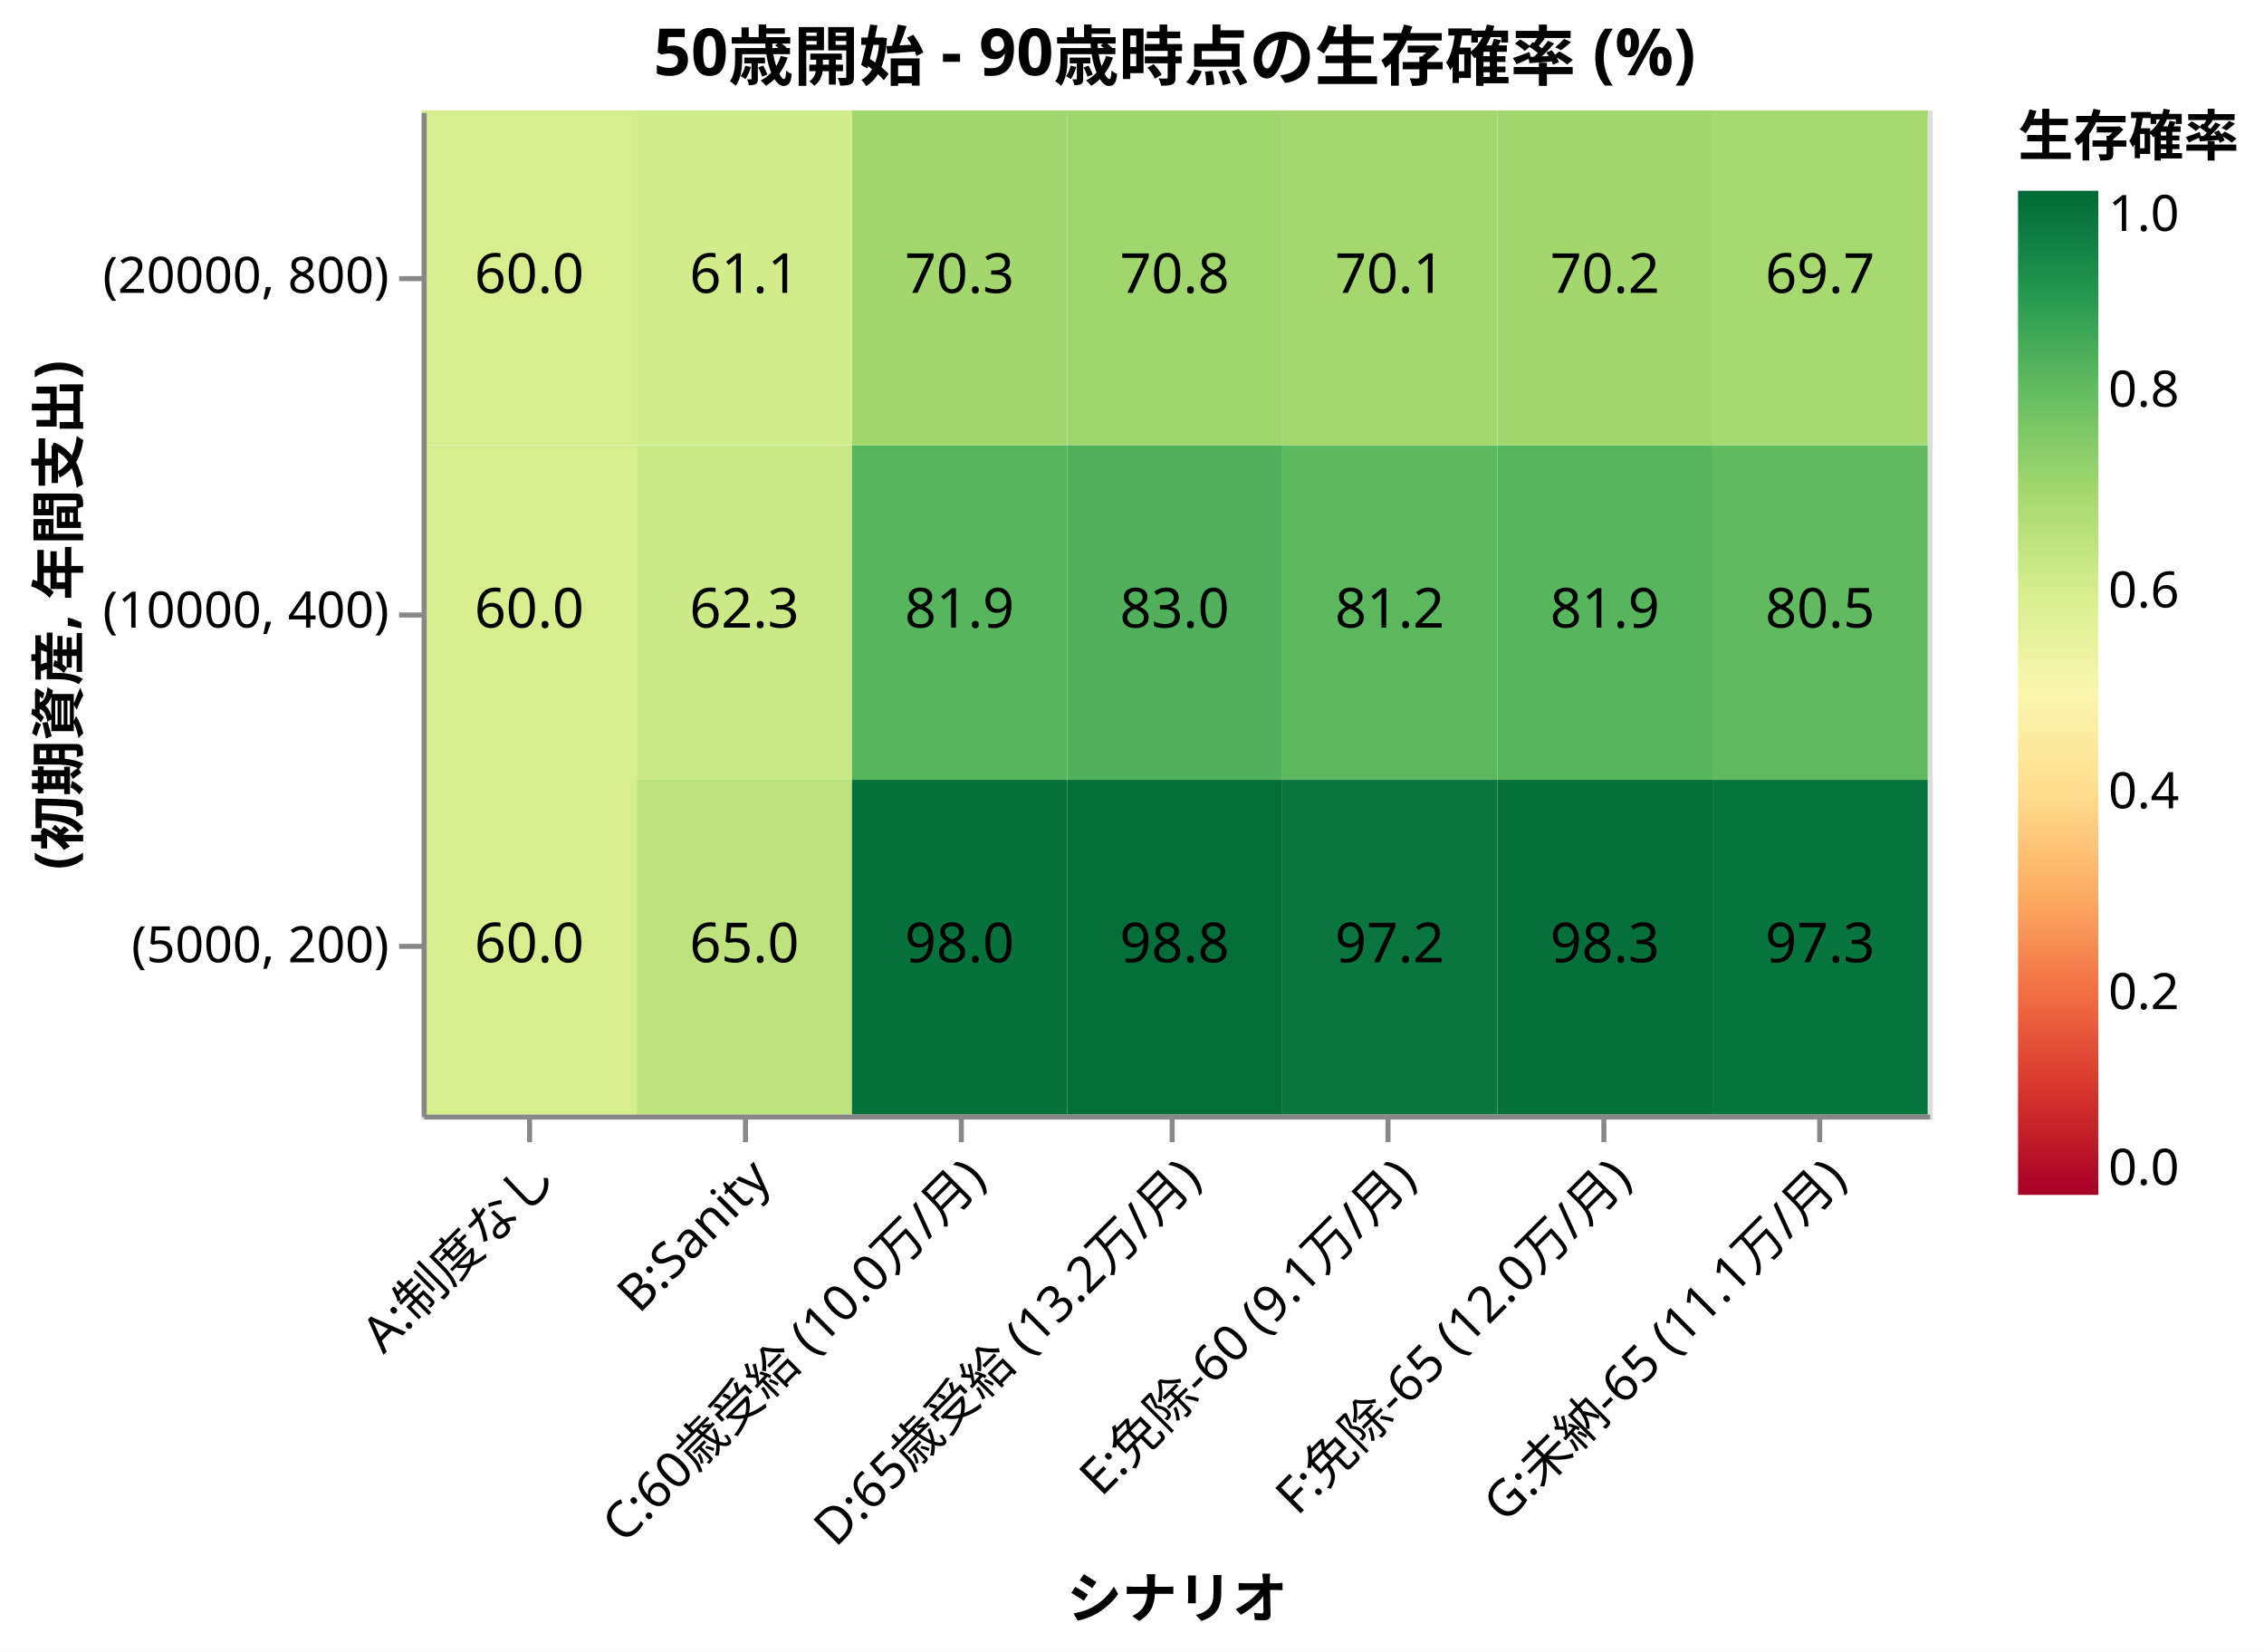
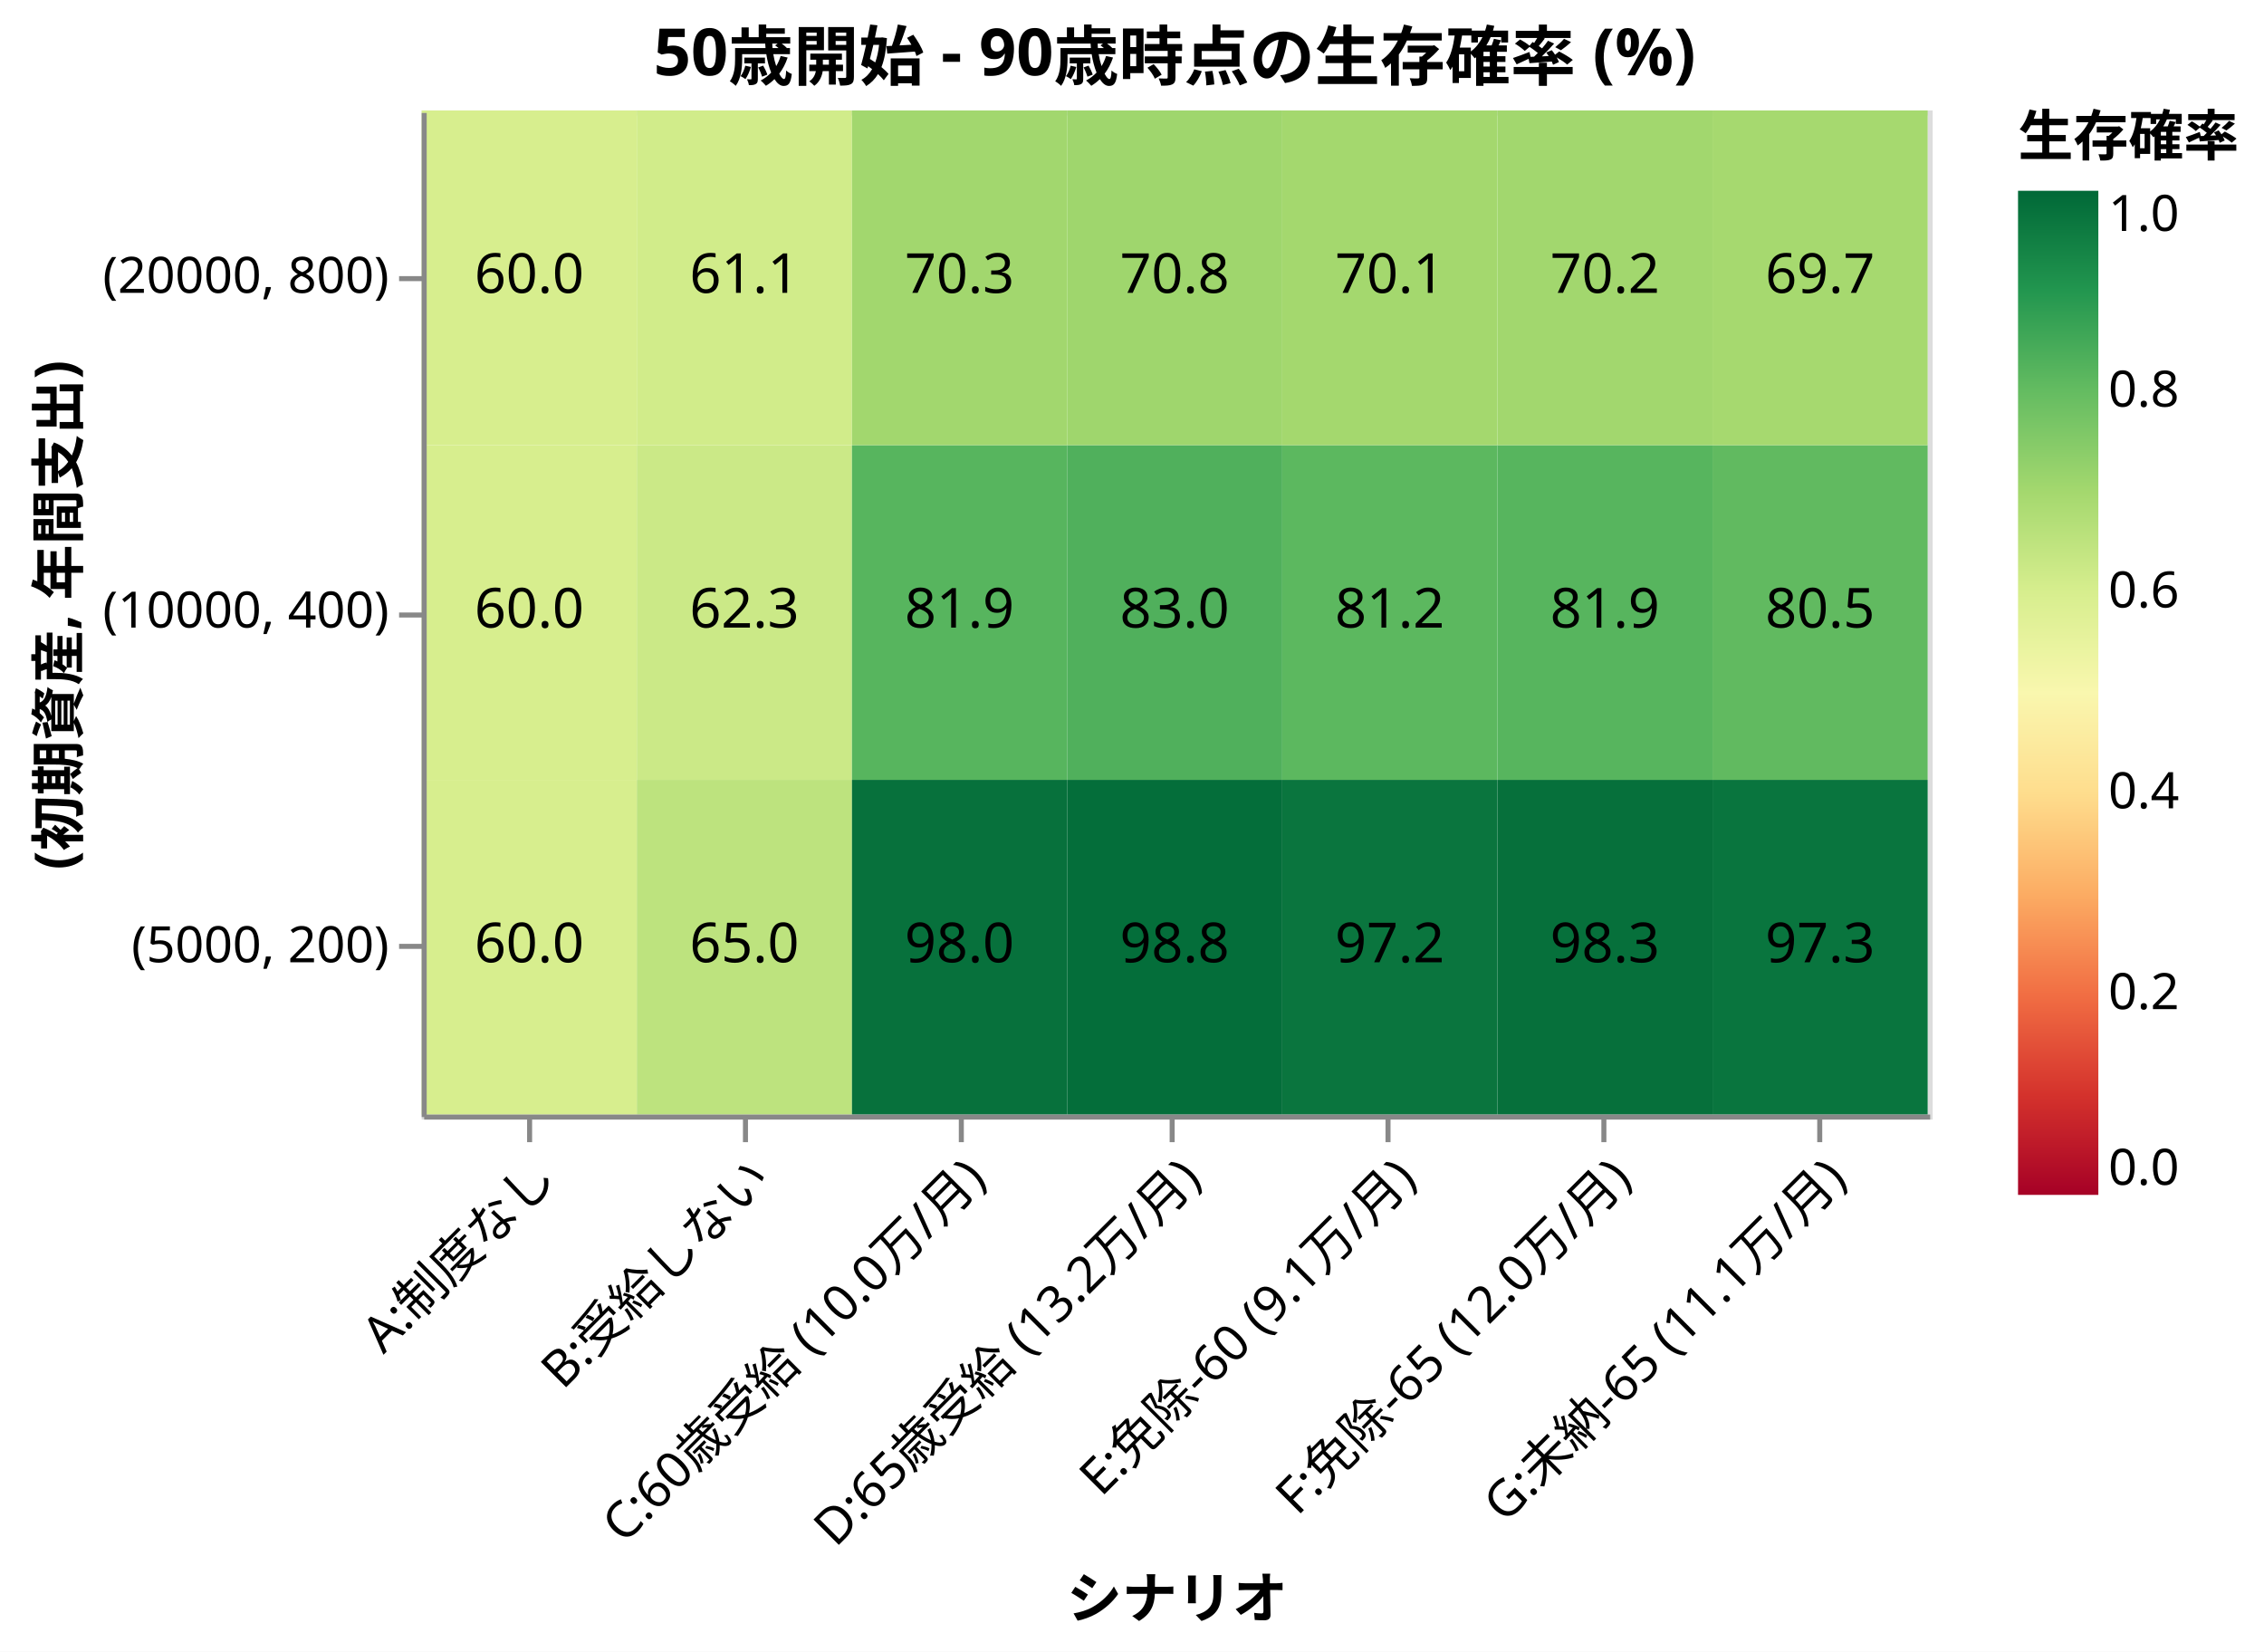
<svg xmlns="http://www.w3.org/2000/svg" version="1.1" class="marks" width="451" height="329" viewBox="0 0 451 329">
  <rect width="451" height="329" fill="white" />
  <g fill="none" stroke-miterlimit="10" transform="translate(84,22)">
    <g class="mark-group role-frame root" role="graphics-object" aria-roledescription="group mark container">
      <g transform="translate(0,0)">
        <path class="background" aria-hidden="true" d="M0.5,0.5h300v200h-300Z" stroke="#ddd" />
        <g>
          <g class="mark-rect role-mark layer_0_marks" role="graphics-object" aria-roledescription="rect mark container">
            <path aria-label="シナリオ: A:制度なし; (初期資産, 年間支出): (5000, 200); 生存確率: 0.6004" role="graphics-symbol" aria-roledescription="rect mark" d="M0,133.333h42.857v66.667h-42.857Z" fill="rgb(215, 238, 142)" />
-             <path aria-label="シナリオ: B:Sanity; (初期資産, 年間支出): (5000, 200); 生存確率: 0.6504" role="graphics-symbol" aria-roledescription="rect mark" d="M42.857,133.333h42.857v66.667h-42.857Z" fill="rgb(189, 227, 126)" />
+             <path aria-label="シナリオ: B:受給しない; (初期資産, 年間支出): (5000, 200); 生存確率: 0.6504" role="graphics-symbol" aria-roledescription="rect mark" d="M42.857,133.333h42.857v66.667h-42.857Z" fill="rgb(189, 227, 126)" />
            <path aria-label="シナリオ: C:60歳受給 (10.0万/月); (初期資産, 年間支出): (5000, 200); 生存確率: 0.9796" role="graphics-symbol" aria-roledescription="rect mark" d="M85.714,133.333h42.857v66.667h-42.857Z" fill="rgb(7, 113, 60)" />
            <path aria-label="シナリオ: D:65歳受給 (13.2万/月); (初期資産, 年間支出): (5000, 200); 生存確率: 0.988" role="graphics-symbol" aria-roledescription="rect mark" d="M128.571,133.333h42.857v66.667h-42.857Z" fill="rgb(4, 110, 58)" />
            <path aria-label="シナリオ: E:免除-60 (9.1万/月); (初期資産, 年間支出): (5000, 200); 生存確率: 0.9716" role="graphics-symbol" aria-roledescription="rect mark" d="M171.429,133.333h42.857v66.667h-42.857Z" fill="rgb(10, 117, 62)" />
            <path aria-label="シナリオ: F:免除-65 (12.0万/月); (初期資産, 年間支出): (5000, 200); 生存確率: 0.9832" role="graphics-symbol" aria-roledescription="rect mark" d="M214.286,133.333h42.857v66.667h-42.857Z" fill="rgb(6, 112, 59)" />
            <path aria-label="シナリオ: G:未納-65 (11.1万/月); (初期資産, 年間支出): (5000, 200); 生存確率: 0.9726" role="graphics-symbol" aria-roledescription="rect mark" d="M257.143,133.333h42.857v66.667h-42.857Z" fill="rgb(9, 117, 62)" />
            <path aria-label="シナリオ: A:制度なし; (初期資産, 年間支出): (10000, 400); 生存確率: 0.6004" role="graphics-symbol" aria-roledescription="rect mark" d="M0,66.667h42.857v66.667h-42.857Z" fill="rgb(215, 238, 142)" />
-             <path aria-label="シナリオ: B:Sanity; (初期資産, 年間支出): (10000, 400); 生存確率: 0.6228" role="graphics-symbol" aria-roledescription="rect mark" d="M42.857,66.667h42.857v66.667h-42.857Z" fill="rgb(203, 233, 135)" />
+             <path aria-label="シナリオ: B:受給しない; (初期資産, 年間支出): (10000, 400); 生存確率: 0.6228" role="graphics-symbol" aria-roledescription="rect mark" d="M42.857,66.667h42.857v66.667h-42.857Z" fill="rgb(203, 233, 135)" />
            <path aria-label="シナリオ: C:60歳受給 (10.0万/月); (初期資産, 年間支出): (10000, 400); 生存確率: 0.819" role="graphics-symbol" aria-roledescription="rect mark" d="M85.714,66.667h42.857v66.667h-42.857Z" fill="rgb(87, 181, 94)" />
            <path aria-label="シナリオ: D:65歳受給 (13.2万/月); (初期資産, 年間支出): (10000, 400); 生存確率: 0.8304" role="graphics-symbol" aria-roledescription="rect mark" d="M128.571,66.667h42.857v66.667h-42.857Z" fill="rgb(80, 176, 92)" />
            <path aria-label="シナリオ: E:免除-60 (9.1万/月); (初期資産, 年間支出): (10000, 400); 生存確率: 0.8116" role="graphics-symbol" aria-roledescription="rect mark" d="M171.429,66.667h42.857v66.667h-42.857Z" fill="rgb(92, 184, 95)" />
            <path aria-label="シナリオ: F:免除-65 (12.0万/月); (初期資産, 年間支出): (10000, 400); 生存確率: 0.8194" role="graphics-symbol" aria-roledescription="rect mark" d="M214.286,66.667h42.857v66.667h-42.857Z" fill="rgb(87, 181, 94)" />
            <path aria-label="シナリオ: G:未納-65 (11.1万/月); (初期資産, 年間支出): (10000, 400); 生存確率: 0.8046" role="graphics-symbol" aria-roledescription="rect mark" d="M257.143,66.667h42.857v66.667h-42.857Z" fill="rgb(97, 186, 96)" />
            <path aria-label="シナリオ: A:制度なし; (初期資産, 年間支出): (20000, 800); 生存確率: 0.6004" role="graphics-symbol" aria-roledescription="rect mark" d="M0,0h42.857v66.667h-42.857Z" fill="rgb(215, 238, 142)" />
-             <path aria-label="シナリオ: B:Sanity; (初期資産, 年間支出): (20000, 800); 生存確率: 0.611" role="graphics-symbol" aria-roledescription="rect mark" d="M42.857,0h42.857v66.667h-42.857Z" fill="rgb(209, 236, 138)" />
+             <path aria-label="シナリオ: B:受給しない; (初期資産, 年間支出): (20000, 800); 生存確率: 0.611" role="graphics-symbol" aria-roledescription="rect mark" d="M42.857,0h42.857v66.667h-42.857Z" fill="rgb(209, 236, 138)" />
            <path aria-label="シナリオ: C:60歳受給 (10.0万/月); (初期資産, 年間支出): (20000, 800); 生存確率: 0.7032" role="graphics-symbol" aria-roledescription="rect mark" d="M85.714,0h42.857v66.667h-42.857Z" fill="rgb(162, 215, 110)" />
            <path aria-label="シナリオ: D:65歳受給 (13.2万/月); (初期資産, 年間支出): (20000, 800); 生存確率: 0.7076" role="graphics-symbol" aria-roledescription="rect mark" d="M128.571,0h42.857v66.667h-42.857Z" fill="rgb(159, 214, 109)" />
            <path aria-label="シナリオ: E:免除-60 (9.1万/月); (初期資産, 年間支出): (20000, 800); 生存確率: 0.7006" role="graphics-symbol" aria-roledescription="rect mark" d="M171.429,0h42.857v66.667h-42.857Z" fill="rgb(164, 216, 110)" />
            <path aria-label="シナリオ: F:免除-65 (12.0万/月); (初期資産, 年間支出): (20000, 800); 生存確率: 0.7024" role="graphics-symbol" aria-roledescription="rect mark" d="M214.286,0h42.857v66.667h-42.857Z" fill="rgb(162, 215, 110)" />
            <path aria-label="シナリオ: G:未納-65 (11.1万/月); (初期資産, 年間支出): (20000, 800); 生存確率: 0.6966" role="graphics-symbol" aria-roledescription="rect mark" d="M257.143,0h42.857v66.667h-42.857Z" fill="rgb(166, 217, 111)" />
          </g>
          <g class="mark-text role-mark layer_1_marks" role="graphics-object" aria-roledescription="text mark container">
            <text aria-label="シナリオ: A:制度なし; (初期資産, 年間支出): (5000, 200); survival_rate_pct: 60.0" role="graphics-symbol" aria-roledescription="text mark" text-anchor="middle" transform="translate(21.42857,169.6667)" font-family="sans-serif" font-size="11px" fill="black">60.0</text>
-             <text aria-label="シナリオ: B:Sanity; (初期資産, 年間支出): (5000, 200); survival_rate_pct: 65.0" role="graphics-symbol" aria-roledescription="text mark" text-anchor="middle" transform="translate(64.28571,169.6667)" font-family="sans-serif" font-size="11px" fill="black">65.0</text>
+             <text aria-label="シナリオ: B:受給しない; (初期資産, 年間支出): (5000, 200); survival_rate_pct: 65.0" role="graphics-symbol" aria-roledescription="text mark" text-anchor="middle" transform="translate(64.28571,169.6667)" font-family="sans-serif" font-size="11px" fill="black">65.0</text>
            <text aria-label="シナリオ: C:60歳受給 (10.0万/月); (初期資産, 年間支出): (5000, 200); survival_rate_pct: 98.0" role="graphics-symbol" aria-roledescription="text mark" text-anchor="middle" transform="translate(107.1429,169.6667)" font-family="sans-serif" font-size="11px" fill="black">98.0</text>
            <text aria-label="シナリオ: D:65歳受給 (13.2万/月); (初期資産, 年間支出): (5000, 200); survival_rate_pct: 98.8" role="graphics-symbol" aria-roledescription="text mark" text-anchor="middle" transform="translate(150,169.6667)" font-family="sans-serif" font-size="11px" fill="black">98.8</text>
            <text aria-label="シナリオ: E:免除-60 (9.1万/月); (初期資産, 年間支出): (5000, 200); survival_rate_pct: 97.2" role="graphics-symbol" aria-roledescription="text mark" text-anchor="middle" transform="translate(192.8571,169.6667)" font-family="sans-serif" font-size="11px" fill="black">97.2</text>
            <text aria-label="シナリオ: F:免除-65 (12.0万/月); (初期資産, 年間支出): (5000, 200); survival_rate_pct: 98.3" role="graphics-symbol" aria-roledescription="text mark" text-anchor="middle" transform="translate(235.7143,169.6667)" font-family="sans-serif" font-size="11px" fill="black">98.3</text>
            <text aria-label="シナリオ: G:未納-65 (11.1万/月); (初期資産, 年間支出): (5000, 200); survival_rate_pct: 97.3" role="graphics-symbol" aria-roledescription="text mark" text-anchor="middle" transform="translate(278.5714,169.6667)" font-family="sans-serif" font-size="11px" fill="black">97.3</text>
            <text aria-label="シナリオ: A:制度なし; (初期資産, 年間支出): (10000, 400); survival_rate_pct: 60.0" role="graphics-symbol" aria-roledescription="text mark" text-anchor="middle" transform="translate(21.42857,103)" font-family="sans-serif" font-size="11px" fill="black">60.0</text>
-             <text aria-label="シナリオ: B:Sanity; (初期資産, 年間支出): (10000, 400); survival_rate_pct: 62.3" role="graphics-symbol" aria-roledescription="text mark" text-anchor="middle" transform="translate(64.28571,103)" font-family="sans-serif" font-size="11px" fill="black">62.3</text>
+             <text aria-label="シナリオ: B:受給しない; (初期資産, 年間支出): (10000, 400); survival_rate_pct: 62.3" role="graphics-symbol" aria-roledescription="text mark" text-anchor="middle" transform="translate(64.28571,103)" font-family="sans-serif" font-size="11px" fill="black">62.3</text>
            <text aria-label="シナリオ: C:60歳受給 (10.0万/月); (初期資産, 年間支出): (10000, 400); survival_rate_pct: 81.9" role="graphics-symbol" aria-roledescription="text mark" text-anchor="middle" transform="translate(107.1429,103)" font-family="sans-serif" font-size="11px" fill="black">81.9</text>
            <text aria-label="シナリオ: D:65歳受給 (13.2万/月); (初期資産, 年間支出): (10000, 400); survival_rate_pct: 83.0" role="graphics-symbol" aria-roledescription="text mark" text-anchor="middle" transform="translate(150,103)" font-family="sans-serif" font-size="11px" fill="black">83.0</text>
            <text aria-label="シナリオ: E:免除-60 (9.1万/月); (初期資産, 年間支出): (10000, 400); survival_rate_pct: 81.2" role="graphics-symbol" aria-roledescription="text mark" text-anchor="middle" transform="translate(192.8571,103)" font-family="sans-serif" font-size="11px" fill="black">81.2</text>
            <text aria-label="シナリオ: F:免除-65 (12.0万/月); (初期資産, 年間支出): (10000, 400); survival_rate_pct: 81.9" role="graphics-symbol" aria-roledescription="text mark" text-anchor="middle" transform="translate(235.7143,103)" font-family="sans-serif" font-size="11px" fill="black">81.9</text>
            <text aria-label="シナリオ: G:未納-65 (11.1万/月); (初期資産, 年間支出): (10000, 400); survival_rate_pct: 80.5" role="graphics-symbol" aria-roledescription="text mark" text-anchor="middle" transform="translate(278.5714,103)" font-family="sans-serif" font-size="11px" fill="black">80.5</text>
            <text aria-label="シナリオ: A:制度なし; (初期資産, 年間支出): (20000, 800); survival_rate_pct: 60.0" role="graphics-symbol" aria-roledescription="text mark" text-anchor="middle" transform="translate(21.42857,36.33333)" font-family="sans-serif" font-size="11px" fill="black">60.0</text>
-             <text aria-label="シナリオ: B:Sanity; (初期資産, 年間支出): (20000, 800); survival_rate_pct: 61.1" role="graphics-symbol" aria-roledescription="text mark" text-anchor="middle" transform="translate(64.28571,36.33333)" font-family="sans-serif" font-size="11px" fill="black">61.1</text>
+             <text aria-label="シナリオ: B:受給しない; (初期資産, 年間支出): (20000, 800); survival_rate_pct: 61.1" role="graphics-symbol" aria-roledescription="text mark" text-anchor="middle" transform="translate(64.28571,36.33333)" font-family="sans-serif" font-size="11px" fill="black">61.1</text>
            <text aria-label="シナリオ: C:60歳受給 (10.0万/月); (初期資産, 年間支出): (20000, 800); survival_rate_pct: 70.3" role="graphics-symbol" aria-roledescription="text mark" text-anchor="middle" transform="translate(107.1429,36.33333)" font-family="sans-serif" font-size="11px" fill="black">70.3</text>
            <text aria-label="シナリオ: D:65歳受給 (13.2万/月); (初期資産, 年間支出): (20000, 800); survival_rate_pct: 70.8" role="graphics-symbol" aria-roledescription="text mark" text-anchor="middle" transform="translate(150,36.33333)" font-family="sans-serif" font-size="11px" fill="black">70.8</text>
            <text aria-label="シナリオ: E:免除-60 (9.1万/月); (初期資産, 年間支出): (20000, 800); survival_rate_pct: 70.1" role="graphics-symbol" aria-roledescription="text mark" text-anchor="middle" transform="translate(192.8571,36.33333)" font-family="sans-serif" font-size="11px" fill="black">70.1</text>
            <text aria-label="シナリオ: F:免除-65 (12.0万/月); (初期資産, 年間支出): (20000, 800); survival_rate_pct: 70.2" role="graphics-symbol" aria-roledescription="text mark" text-anchor="middle" transform="translate(235.7143,36.33333)" font-family="sans-serif" font-size="11px" fill="black">70.2</text>
            <text aria-label="シナリオ: G:未納-65 (11.1万/月); (初期資産, 年間支出): (20000, 800); survival_rate_pct: 69.7" role="graphics-symbol" aria-roledescription="text mark" text-anchor="middle" transform="translate(278.5714,36.33333)" font-family="sans-serif" font-size="11px" fill="black">69.7</text>
          </g>
          <g class="mark-group role-legend" role="graphics-symbol" aria-roledescription="legend" aria-label="Gradient legend titled '生存確率' for fill color with values from 0.0 to 1.0">
            <g transform="translate(318,0)">
              <path class="background" aria-hidden="true" d="M0,0h44v216h-44Z" pointer-events="none" />
              <g>
                <g class="mark-group role-legend-entry">
                  <g transform="translate(0,16)">
                    <path class="background" aria-hidden="true" d="M0,0h0v0h0Z" pointer-events="none" />
                    <g>
                      <g class="mark-rect role-legend-gradient" pointer-events="none">
                        <path d="M0,0h16v200h-16Z" fill="url(#gradient_5)" stroke="#ddd" stroke-width="0" opacity="1" />
                      </g>
                      <g class="mark-text role-legend-label" pointer-events="none">
                        <text text-anchor="start" transform="translate(18,198)" font-family="sans-serif" font-size="10px" fill="#000" opacity="1">0.0</text>
                        <text text-anchor="start" transform="translate(18,163)" font-family="sans-serif" font-size="10px" fill="#000" opacity="1">0.2</text>
                        <text text-anchor="start" transform="translate(18,123)" font-family="sans-serif" font-size="10px" fill="#000" opacity="1">0.4</text>
                        <text text-anchor="start" transform="translate(18,83)" font-family="sans-serif" font-size="10px" fill="#000" opacity="1">0.6</text>
                        <text text-anchor="start" transform="translate(18,43)" font-family="sans-serif" font-size="10px" fill="#000" opacity="1">0.8</text>
                        <text text-anchor="start" transform="translate(18,8)" font-family="sans-serif" font-size="10px" fill="#000" opacity="1">1.0</text>
                      </g>
                    </g>
                    <path class="foreground" aria-hidden="true" d="" pointer-events="none" display="none" />
                  </g>
                </g>
                <g class="mark-text role-legend-title" pointer-events="none">
                  <text text-anchor="start" transform="translate(0,9)" font-family="sans-serif" font-size="11px" font-weight="bold" fill="#000" opacity="1">生存確率</text>
                </g>
              </g>
              <path class="foreground" aria-hidden="true" d="" pointer-events="none" display="none" />
            </g>
          </g>
          <g class="mark-group role-title">
            <g transform="translate(150,-17)">
              <path class="background" aria-hidden="true" d="M0,0h0v0h0Z" pointer-events="none" />
              <g>
                <g class="mark-text role-title-text" role="graphics-symbol" aria-roledescription="title" aria-label="Title text '50歳開始 - 90歳時点の生存確率 (%)'" pointer-events="none">
                  <text text-anchor="middle" transform="translate(0,10)" font-family="sans-serif" font-size="13px" font-weight="bold" fill="#000" opacity="1">50歳開始 - 90歳時点の生存確率 (%)</text>
                </g>
              </g>
              <path class="foreground" aria-hidden="true" d="" pointer-events="none" display="none" />
            </g>
          </g>
-           <g class="mark-group role-axis" role="graphics-symbol" aria-roledescription="axis" aria-label="X-axis titled 'シナリオ' for a discrete scale with 7 values: A:制度なし, B:Sanity, C:60歳受給 (10.0万/月), D:65歳受給 (13.2万/月), E:免除-60 (9.1万/月), F:免除-65 (12.0万/月), G:未納-65 (11.1万/月)">
+           <g class="mark-group role-axis" role="graphics-symbol" aria-roledescription="axis" aria-label="X-axis titled 'シナリオ' for a discrete scale with 7 values: A:制度なし, B:受給しない, C:60歳受給 (10.0万/月), D:65歳受給 (13.2万/月), E:免除-60 (9.1万/月), F:免除-65 (12.0万/月), G:未納-65 (11.1万/月)">
            <g transform="translate(0.5,200.5)">
              <path class="background" aria-hidden="true" d="M0,0h0v0h0Z" pointer-events="none" />
              <g>
                <g class="mark-rule role-axis-tick" pointer-events="none">
                  <line transform="translate(21,0)" x2="0" y2="5" stroke="#888" stroke-width="1" opacity="1" />
                  <line transform="translate(64,0)" x2="0" y2="5" stroke="#888" stroke-width="1" opacity="1" />
                  <line transform="translate(107,0)" x2="0" y2="5" stroke="#888" stroke-width="1" opacity="1" />
                  <line transform="translate(149,0)" x2="0" y2="5" stroke="#888" stroke-width="1" opacity="1" />
                  <line transform="translate(192,0)" x2="0" y2="5" stroke="#888" stroke-width="1" opacity="1" />
                  <line transform="translate(235,0)" x2="0" y2="5" stroke="#888" stroke-width="1" opacity="1" />
                  <line transform="translate(278,0)" x2="0" y2="5" stroke="#888" stroke-width="1" opacity="1" />
                </g>
                <g class="mark-text role-axis-label" pointer-events="none">
                  <text text-anchor="end" transform="translate(20.92857,7) rotate(315) translate(0,8)" font-family="sans-serif" font-size="10px" fill="#000" opacity="1">A:制度なし</text>
-                   <text text-anchor="end" transform="translate(63.78571,7) rotate(315) translate(0,8)" font-family="sans-serif" font-size="10px" fill="#000" opacity="1">B:Sanity</text>
+                   <text text-anchor="end" transform="translate(63.78571,7) rotate(315) translate(0,8)" font-family="sans-serif" font-size="10px" fill="#000" opacity="1">B:受給しない</text>
                  <text text-anchor="end" transform="translate(106.6429,7) rotate(315) translate(0,8)" font-family="sans-serif" font-size="10px" fill="#000" opacity="1">C:60歳受給 (10.0万/月)</text>
                  <text text-anchor="end" transform="translate(149.5,7) rotate(315) translate(0,8)" font-family="sans-serif" font-size="10px" fill="#000" opacity="1">D:65歳受給 (13.2万/月)</text>
                  <text text-anchor="end" transform="translate(192.3571,7) rotate(315) translate(0,8)" font-family="sans-serif" font-size="10px" fill="#000" opacity="1">E:免除-60 (9.1万/月)</text>
                  <text text-anchor="end" transform="translate(235.2143,7) rotate(315) translate(0,8)" font-family="sans-serif" font-size="10px" fill="#000" opacity="1">F:免除-65 (12.0万/月)</text>
                  <text text-anchor="end" transform="translate(278.0714,7) rotate(315) translate(0,8)" font-family="sans-serif" font-size="10px" fill="#000" opacity="1">G:未納-65 (11.1万/月)</text>
                </g>
                <g class="mark-rule role-axis-domain" pointer-events="none">
                  <line transform="translate(0,0)" x2="300" y2="0" stroke="#888" stroke-width="1" opacity="1" />
                </g>
                <g class="mark-text role-axis-title" pointer-events="none">
                  <text text-anchor="middle" transform="translate(150,99.76358)" font-family="sans-serif" font-size="11px" font-weight="bold" fill="#000" opacity="1">シナリオ</text>
                </g>
              </g>
              <path class="foreground" aria-hidden="true" d="" pointer-events="none" display="none" />
            </g>
          </g>
          <g class="mark-group role-axis" role="graphics-symbol" aria-roledescription="axis" aria-label="Y-axis titled '(初期資産, 年間支出)' for a discrete scale with 3 values: (20000, 800), (10000, 400), (5000, 200)">
            <g transform="translate(0.5,0.5)">
              <path class="background" aria-hidden="true" d="M0,0h0v0h0Z" pointer-events="none" />
              <g>
                <g class="mark-rule role-axis-tick" pointer-events="none">
                  <line transform="translate(0,33)" x2="-5" y2="0" stroke="#888" stroke-width="1" opacity="1" />
                  <line transform="translate(0,100)" x2="-5" y2="0" stroke="#888" stroke-width="1" opacity="1" />
                  <line transform="translate(0,166)" x2="-5" y2="0" stroke="#888" stroke-width="1" opacity="1" />
                </g>
                <g class="mark-text role-axis-label" pointer-events="none">
                  <text text-anchor="end" transform="translate(-7,35.83333)" font-family="sans-serif" font-size="10px" fill="#000" opacity="1">(20000, 800)</text>
                  <text text-anchor="end" transform="translate(-7,102.5)" font-family="sans-serif" font-size="10px" fill="#000" opacity="1">(10000, 400)</text>
                  <text text-anchor="end" transform="translate(-7,169.1667)" font-family="sans-serif" font-size="10px" fill="#000" opacity="1">(5000, 200)</text>
                </g>
                <g class="mark-rule role-axis-domain" pointer-events="none">
                  <line transform="translate(0,0)" x2="0" y2="200" stroke="#888" stroke-width="1" opacity="1" />
                </g>
                <g class="mark-text role-axis-title" pointer-events="none">
                  <text text-anchor="middle" transform="translate(-67.70898,100) rotate(-90) translate(0,-2)" font-family="sans-serif" font-size="11px" font-weight="bold" fill="#000" opacity="1">(初期資産, 年間支出)</text>
                </g>
              </g>
              <path class="foreground" aria-hidden="true" d="" pointer-events="none" display="none" />
            </g>
          </g>
        </g>
        <path class="foreground" aria-hidden="true" d="" display="none" />
      </g>
    </g>
  </g>
  <defs>
    <linearGradient id="gradient_5" x1="0" x2="0" y1="1" y2="0">
      <stop offset="0" stop-color="rgb(165, 0, 38)" />
      <stop offset="0.05" stop-color="rgb(189, 25, 41)" />
      <stop offset="0.1" stop-color="rgb(212, 50, 44)" />
      <stop offset="0.15" stop-color="rgb(227, 80, 56)" />
      <stop offset="0.2" stop-color="rgb(241, 110, 67)" />
      <stop offset="0.25" stop-color="rgb(247, 141, 83)" />
      <stop offset="0.3" stop-color="rgb(252, 172, 99)" />
      <stop offset="0.35" stop-color="rgb(253, 197, 120)" />
      <stop offset="0.4" stop-color="rgb(254, 221, 141)" />
      <stop offset="0.45" stop-color="rgb(252, 234, 158)" />
      <stop offset="0.5" stop-color="rgb(249, 247, 174)" />
      <stop offset="0.55" stop-color="rgb(232, 243, 158)" />
      <stop offset="0.6" stop-color="rgb(215, 238, 142)" />
      <stop offset="0.65" stop-color="rgb(190, 227, 126)" />
      <stop offset="0.7" stop-color="rgb(164, 216, 110)" />
      <stop offset="0.75" stop-color="rgb(132, 202, 104)" />
      <stop offset="0.8" stop-color="rgb(100, 188, 97)" />
      <stop offset="0.85" stop-color="rgb(67, 169, 88)" />
      <stop offset="0.9" stop-color="rgb(34, 150, 79)" />
      <stop offset="0.95" stop-color="rgb(17, 127, 67)" />
      <stop offset="1" stop-color="rgb(0, 104, 55)" />
    </linearGradient>
  </defs>
</svg>
